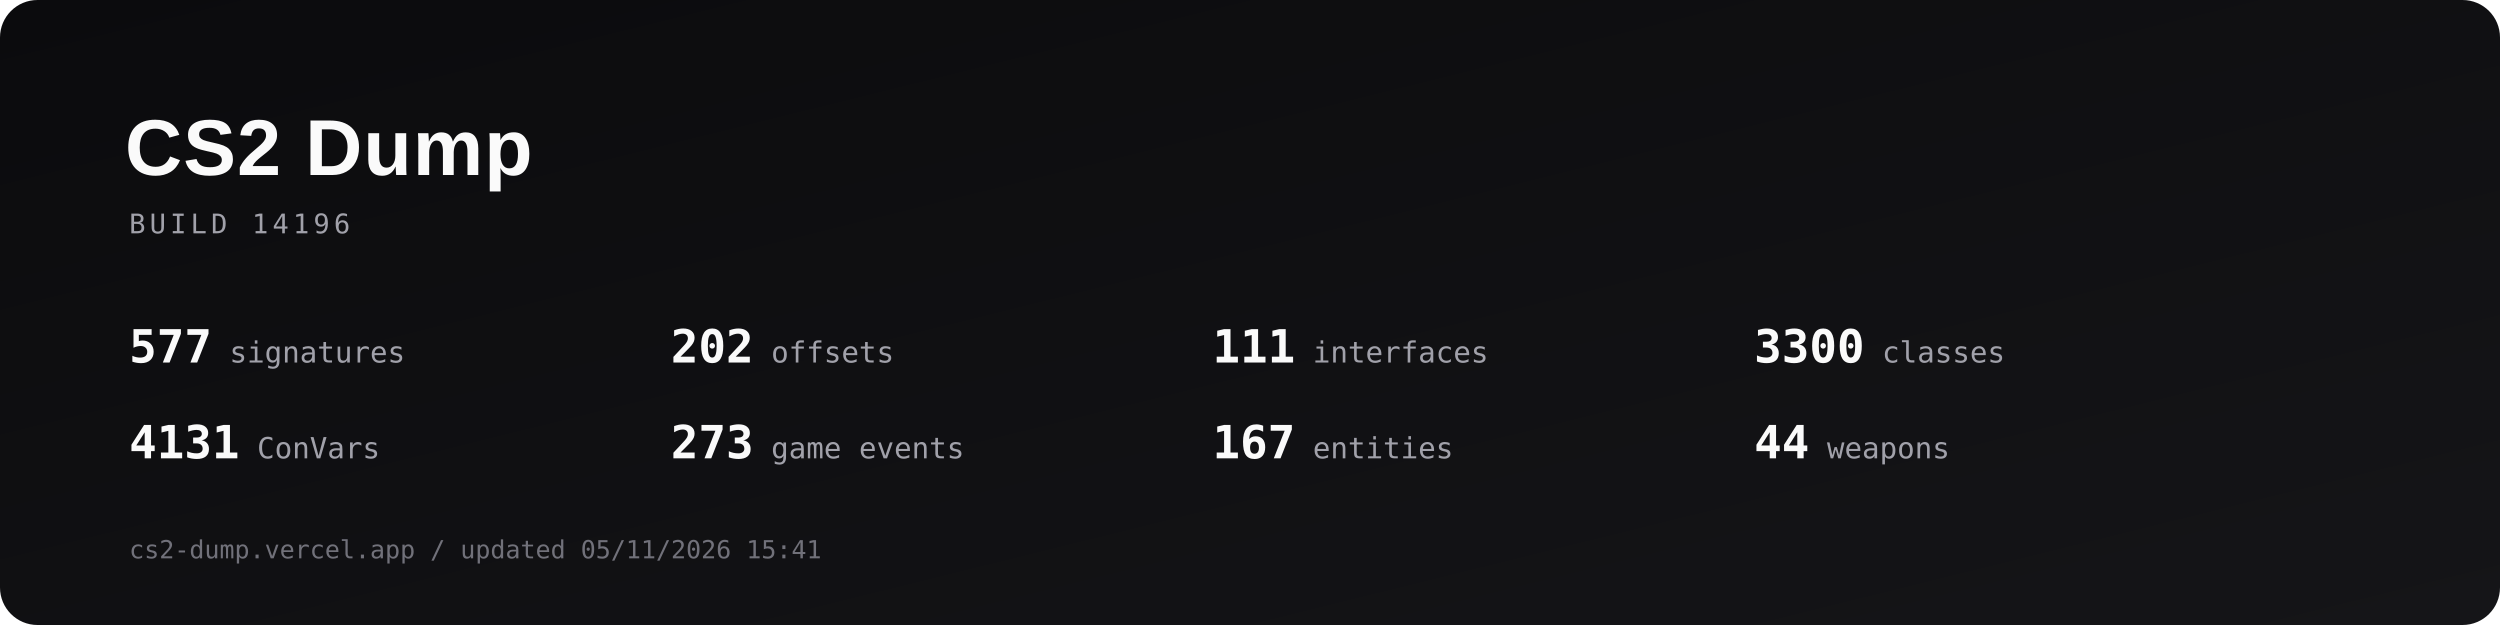
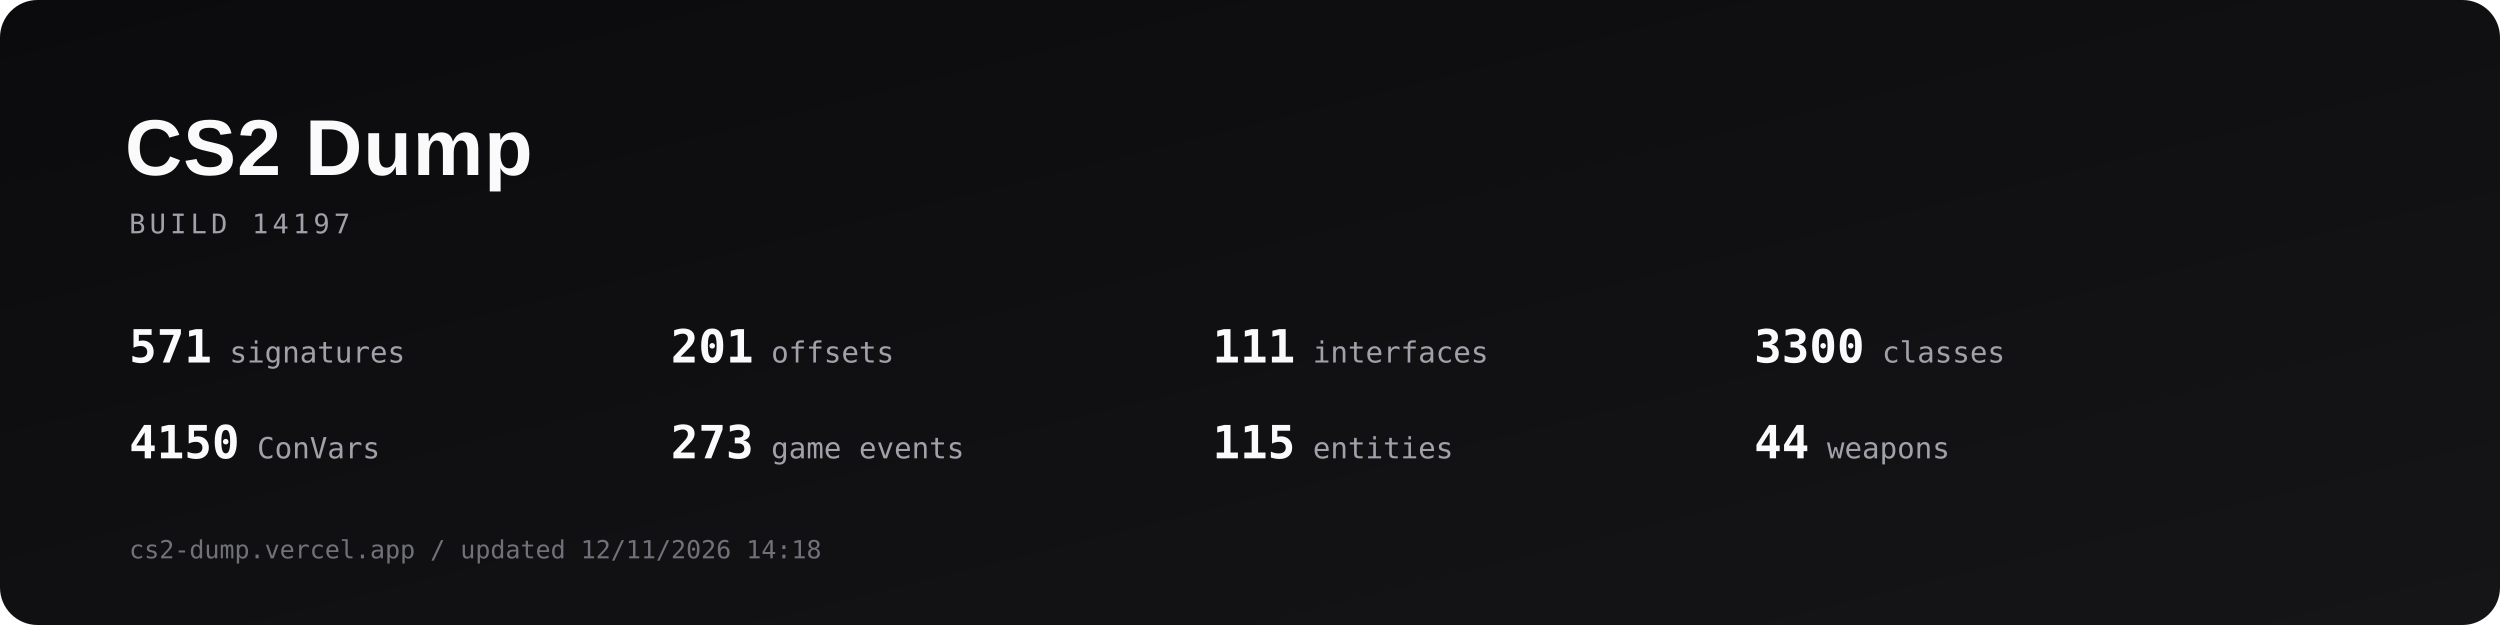
- <svg xmlns="http://www.w3.org/2000/svg" width="1200" height="300" viewBox="0 0 1200 300" role="img" aria-label="CS2 Dump build 14196">
+ <svg xmlns="http://www.w3.org/2000/svg" width="1200" height="300" viewBox="0 0 1200 300" role="img" aria-label="CS2 Dump build 14197">
  <defs>
    <linearGradient id="bg" x1="0" y1="0" x2="1" y2="1">
      <stop offset="0" stop-color="#0b0b0d" />
      <stop offset="1" stop-color="#151518" />
    </linearGradient>
  </defs>
  <rect width="1200" height="300" rx="18" fill="url(#bg)" />
  <text x="60" y="84" fill="#fafafa" font-family="Segoe UI, Arial, sans-serif" font-size="38" font-weight="700" letter-spacing="0.5">CS2 Dump</text>
-   <text x="62" y="112" fill="#a1a1aa" font-family="Consolas, monospace" font-size="13" letter-spacing="2">BUILD 14196</text>
+   <text x="62" y="112" fill="#a1a1aa" font-family="Consolas, monospace" font-size="13" letter-spacing="2">BUILD 14197</text>
  <g font-family="Consolas, monospace" fill="#a1a1aa" font-size="14">
    <text x="62" y="174">
-       <tspan fill="#fafafa" font-size="22" font-weight="700">577</tspan>  signatures</text>
+       <tspan fill="#fafafa" font-size="22" font-weight="700">571</tspan>  signatures</text>
    <text x="322" y="174">
-       <tspan fill="#fafafa" font-size="22" font-weight="700">202</tspan>  offsets</text>
+       <tspan fill="#fafafa" font-size="22" font-weight="700">201</tspan>  offsets</text>
    <text x="582" y="174">
      <tspan fill="#fafafa" font-size="22" font-weight="700">111</tspan>  interfaces</text>
    <text x="842" y="174">
      <tspan fill="#fafafa" font-size="22" font-weight="700">3300</tspan>  classes</text>
    <text x="62" y="220">
-       <tspan fill="#fafafa" font-size="22" font-weight="700">4131</tspan>  ConVars</text>
+       <tspan fill="#fafafa" font-size="22" font-weight="700">4150</tspan>  ConVars</text>
    <text x="322" y="220">
      <tspan fill="#fafafa" font-size="22" font-weight="700">273</tspan>  game events</text>
    <text x="582" y="220">
-       <tspan fill="#fafafa" font-size="22" font-weight="700">167</tspan>  entities</text>
+       <tspan fill="#fafafa" font-size="22" font-weight="700">115</tspan>  entities</text>
    <text x="842" y="220">
      <tspan fill="#fafafa" font-size="22" font-weight="700">44</tspan>  weapons</text>
  </g>
-   <text x="62" y="268" fill="#71717a" font-family="Consolas, monospace" font-size="12">cs2-dump.vercel.app  /  updated 05/11/2026 15:41</text>
+   <text x="62" y="268" fill="#71717a" font-family="Consolas, monospace" font-size="12">cs2-dump.vercel.app  /  updated 12/11/2026 14:18</text>
</svg>
